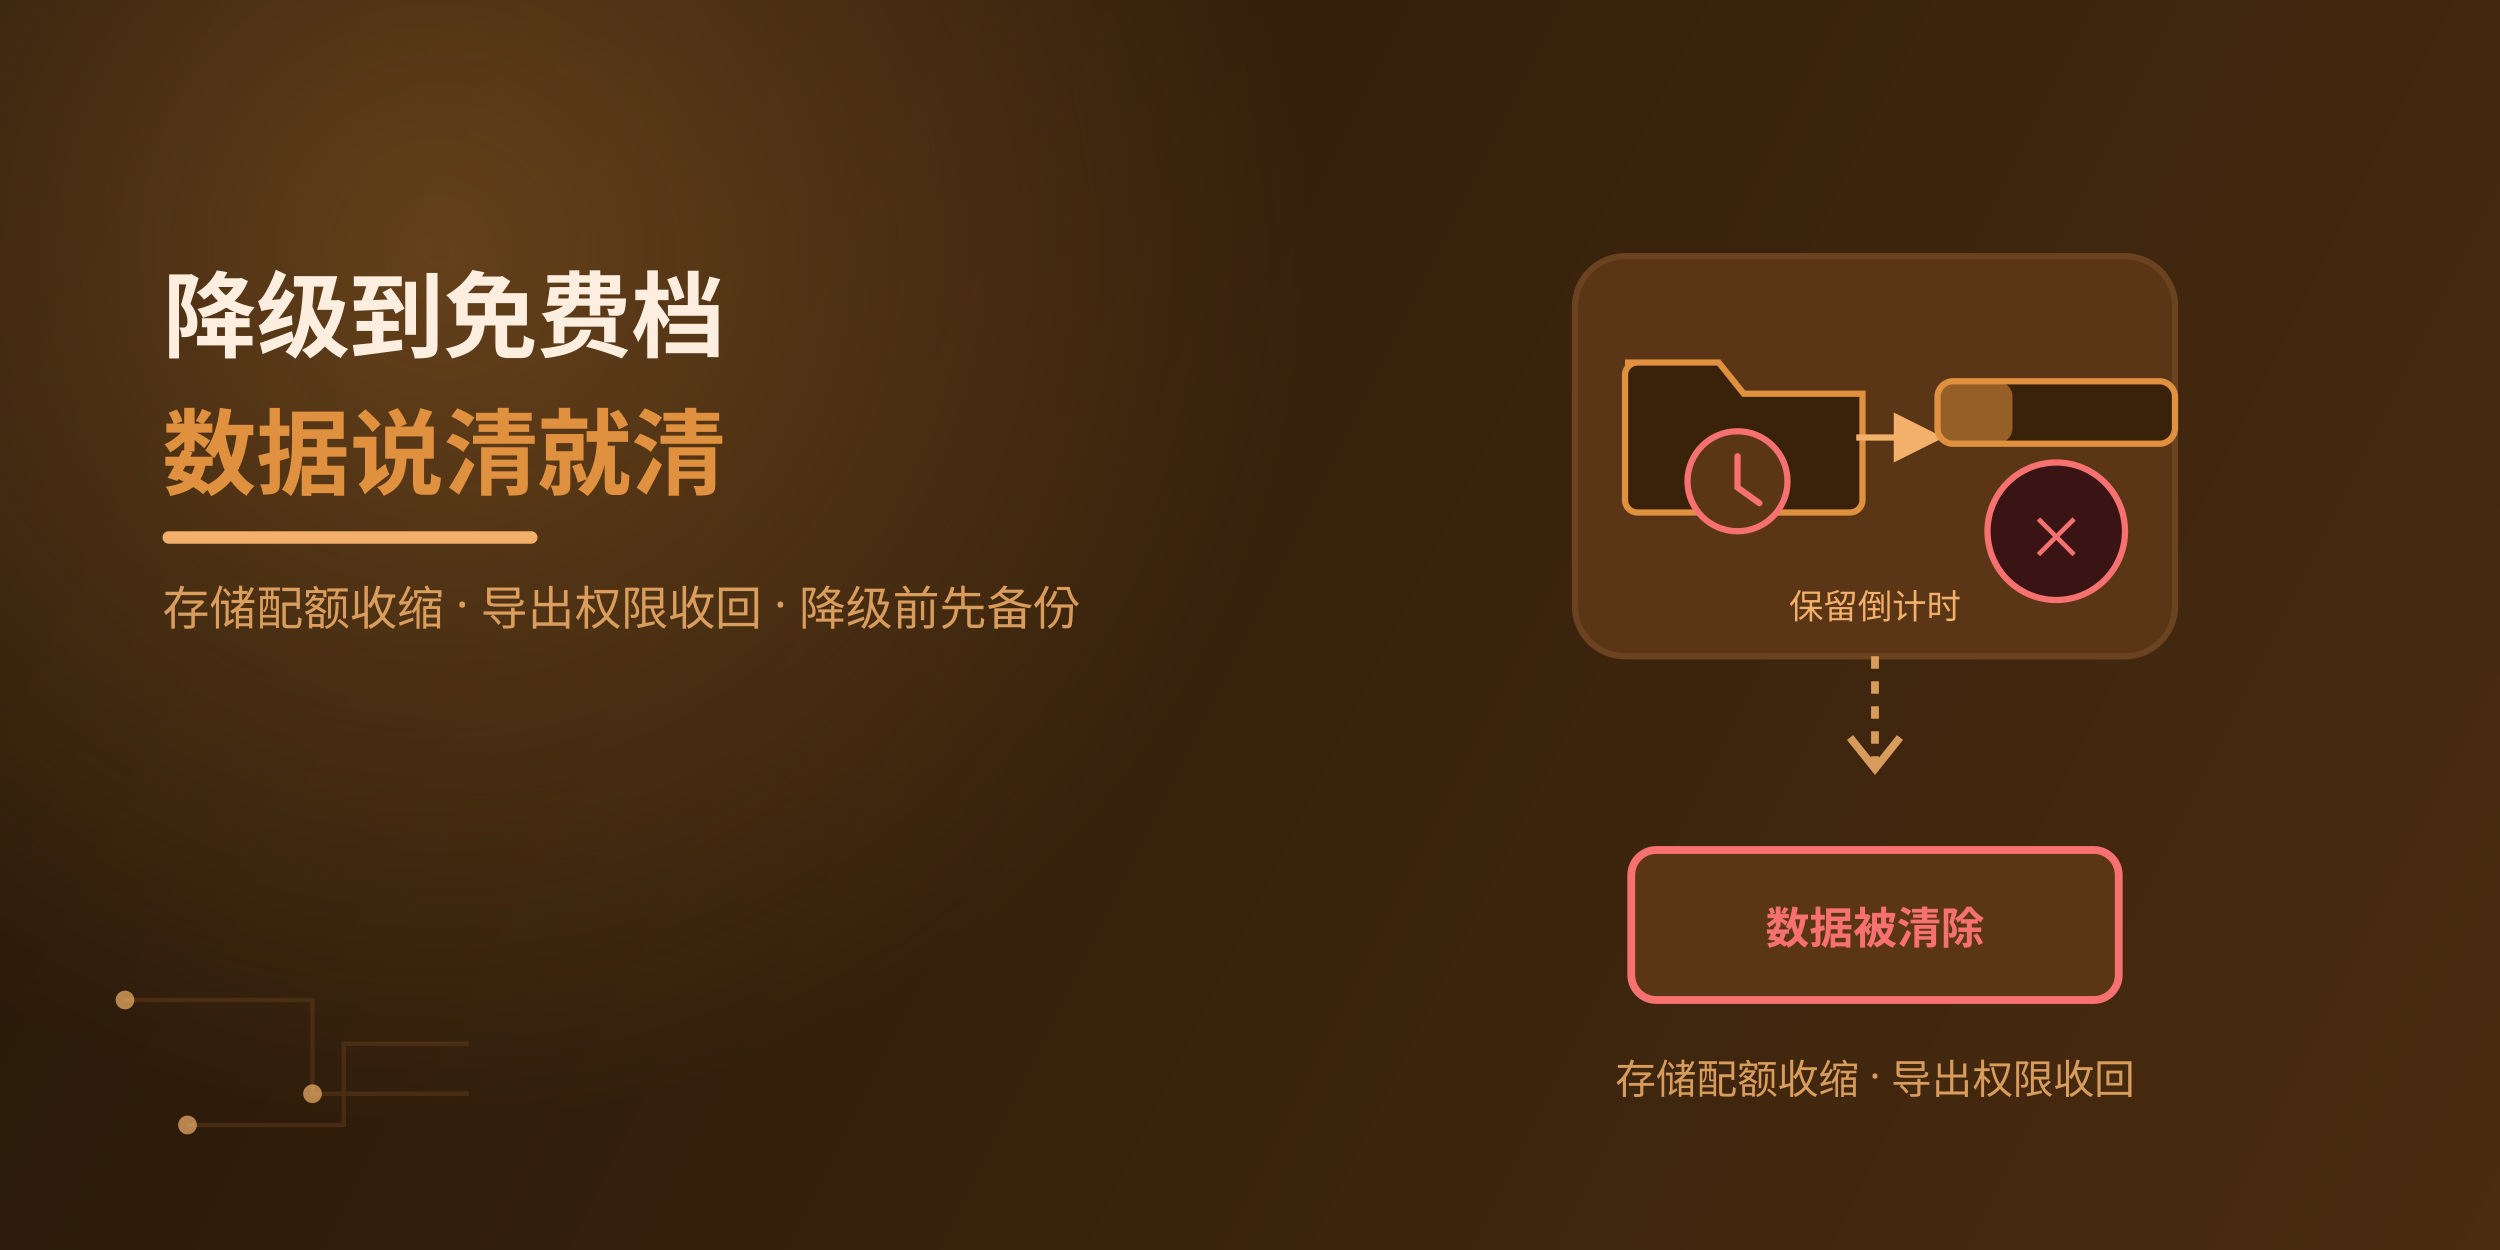
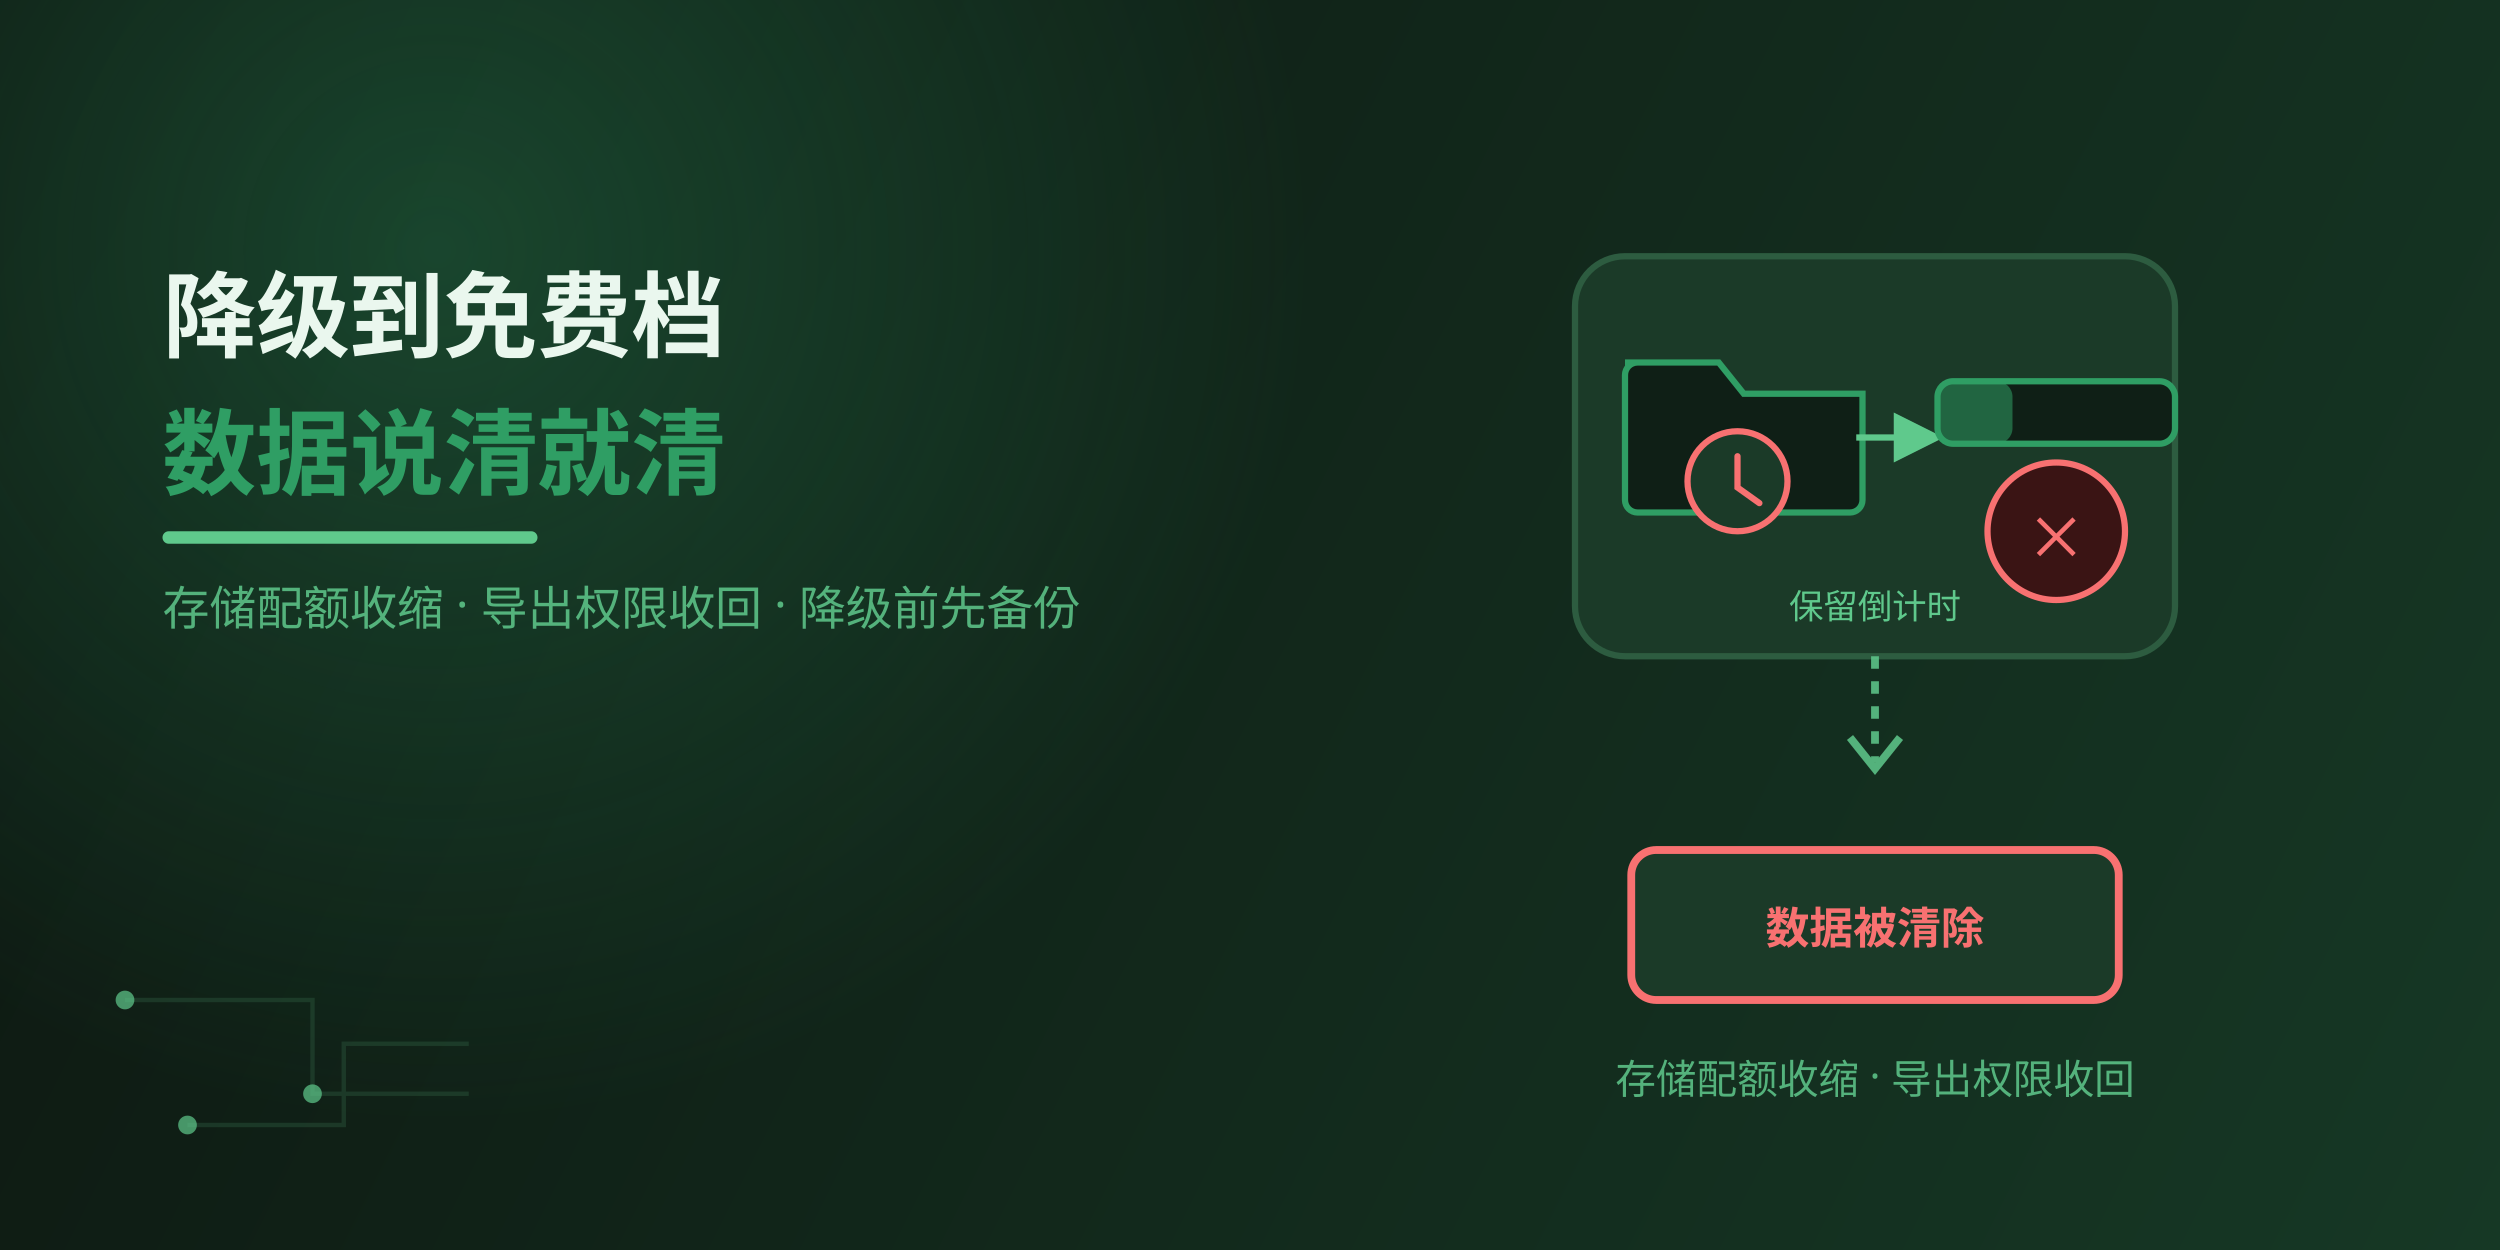
<svg xmlns="http://www.w3.org/2000/svg" viewBox="0 0 800 400" role="img" aria-label="AI订阅降级到免费档后数据保留期限封面图">
  <defs>
    <linearGradient id="bgGradDdl" x1="0" y1="0" x2="800" y2="400" gradientUnits="userSpaceOnUse">
-       <stop offset="0" stop-color="#241708" />
-       <stop offset="1" stop-color="#4a2c10" />
+       <stop offset="0" stop-color="#0d1610" />
+       <stop offset="1" stop-color="#163825" />
    </linearGradient>
    <radialGradient id="glowDdl" cx="140" cy="80" r="280" gradientUnits="userSpaceOnUse">
-       <stop offset="0" stop-color="#e0913f" stop-opacity="0.32" />
-       <stop offset="1" stop-color="#e0913f" stop-opacity="0" />
+       <stop offset="0" stop-color="#2f9e64" stop-opacity="0.32" />
+       <stop offset="1" stop-color="#2f9e64" stop-opacity="0" />
    </radialGradient>
  </defs>
  <rect width="800" height="400" fill="url(#bgGradDdl)" />
  <rect width="800" height="400" fill="url(#glowDdl)" />
-   <g stroke="#6b4321" stroke-width="1.4" opacity="0.4" fill="none">
+   <g stroke="#2d5c40" stroke-width="1.4" opacity="0.4" fill="none">
    <path d="M40 320 h60 v30 h50" />
    <path d="M60 360 h50 v-26 h40" />
  </g>
-   <g fill="#f2b06a" opacity="0.7">
+   <g fill="#5fc98c" opacity="0.7">
    <circle cx="40" cy="320" r="3" />
    <circle cx="100" cy="350" r="3" />
    <circle cx="60" cy="360" r="3" />
  </g>
-   <text x="52" y="112" font-family="'PingFang SC','Microsoft YaHei',sans-serif" font-size="30" font-weight="700" fill="#fdeee0">降级到免费档</text>
-   <text x="52" y="156" font-family="'PingFang SC','Microsoft YaHei',sans-serif" font-size="30" font-weight="700" fill="#e0913f">数据说清就清</text>
-   <rect x="52" y="170" width="120" height="4" rx="2" fill="#f2b06a" />
-   <text x="52" y="200" font-family="'PingFang SC','Microsoft YaHei',sans-serif" font-size="15" font-weight="400" fill="#f2b06a" opacity="0.85">存储配额收缩 · 导出权限收回 · 降级前先备份</text>
+   <text x="52" y="112" font-family="'PingFang SC','Microsoft YaHei',sans-serif" font-size="30" font-weight="700" fill="#eaf7ee">降级到免费档</text>
+   <text x="52" y="156" font-family="'PingFang SC','Microsoft YaHei',sans-serif" font-size="30" font-weight="700" fill="#2f9e64">数据说清就清</text>
+   <rect x="52" y="170" width="120" height="4" rx="2" fill="#5fc98c" />
+   <text x="52" y="200" font-family="'PingFang SC','Microsoft YaHei',sans-serif" font-size="15" font-weight="400" fill="#5fc98c" opacity="0.85">存储配额收缩 · 导出权限收回 · 降级前先备份</text>
  <defs>
    <marker id="arrowDdl" markerWidth="8" markerHeight="8" refX="4" refY="4" orient="auto">
-       <path d="M0 0 L8 4 L0 8 Z" fill="#f2b06a" />
+       <path d="M0 0 L8 4 L0 8 Z" fill="#5fc98c" />
    </marker>
  </defs>
  <g transform="translate(600,146)">
-     <rect x="-96" y="-64" width="192" height="128" rx="16" fill="#5a3616" stroke="#6b4321" stroke-width="2" />
-     <path d="M-80 -30 h30 l8 10 h38 v34 a4 4 0 0 1 -4 4 h-68 a4 4 0 0 1 -4 -4 v-40 a4 4 0 0 1 4 -4 z" fill="#3a2109" stroke="#e0913f" stroke-width="2" />
-     <circle cx="-44" cy="8" r="16" fill="#5a3616" stroke="#f87171" stroke-width="2" />
+     <rect x="-96" y="-64" width="192" height="128" rx="16" fill="#1b3a28" stroke="#2d5c40" stroke-width="2" />
+     <path d="M-80 -30 h30 l8 10 h38 v34 a4 4 0 0 1 -4 4 h-68 a4 4 0 0 1 -4 -4 v-40 a4 4 0 0 1 4 -4 z" fill="#0f1f16" stroke="#2f9e64" stroke-width="2" />
+     <circle cx="-44" cy="8" r="16" fill="#1b3a28" stroke="#f87171" stroke-width="2" />
    <path d="M-44 0 v10 l7 5" stroke="#f87171" stroke-width="2" stroke-linecap="round" fill="none" />
-     <path d="M-6 -6 h20" stroke="#f2b06a" stroke-width="2" marker-end="url(#arrowDdl)" />
-     <rect x="20" y="-24" width="76" height="20" rx="5" fill="#3a2109" stroke="#e0913f" stroke-width="2" />
-     <rect x="20" y="-24" width="24" height="20" rx="5" fill="#e0913f" opacity="0.55" />
+     <path d="M-6 -6 h20" stroke="#5fc98c" stroke-width="2" marker-end="url(#arrowDdl)" />
+     <rect x="20" y="-24" width="76" height="20" rx="5" fill="#0f1f16" stroke="#2f9e64" stroke-width="2" />
+     <rect x="20" y="-24" width="24" height="20" rx="5" fill="#2f9e64" opacity="0.55" />
    <circle cx="58" cy="24" r="22" fill="#3a1414" stroke="#f87171" stroke-width="2" />
    <text x="58" y="32" text-anchor="middle" font-size="18" fill="#f87171">✕</text>
-     <text x="0" y="52" text-anchor="middle" font-family="'PingFang SC','Microsoft YaHei',sans-serif" font-size="11" fill="#f2b06a">保留倒计时</text>
+     <text x="0" y="52" text-anchor="middle" font-family="'PingFang SC','Microsoft YaHei',sans-serif" font-size="11" fill="#5fc98c">保留倒计时</text>
  </g>
-   <g stroke="#f2b06a" stroke-width="2.5" fill="none" opacity="0.85">
+   <g stroke="#5fc98c" stroke-width="2.5" fill="none" opacity="0.85">
    <path d="M600 210 v34" stroke-dasharray="4 4" />
    <path d="M592 236 l8 10 l8 -10" fill="none" />
  </g>
  <g transform="translate(600,296)">
-     <rect x="-78" y="-24" width="156" height="48" rx="8" fill="#5a3616" stroke="#f87171" stroke-width="2.5" />
+     <rect x="-78" y="-24" width="156" height="48" rx="8" fill="#1b3a28" stroke="#f87171" stroke-width="2.5" />
    <text x="0" y="6" text-anchor="middle" font-family="'PingFang SC','Microsoft YaHei',sans-serif" font-size="14" fill="#f87171" font-weight="700">数据被清除</text>
  </g>
-   <text x="600" y="350" text-anchor="middle" font-family="'PingFang SC','Microsoft YaHei',sans-serif" font-size="13" fill="#f2b06a" opacity="0.85">存储配额收缩 · 导出权限收回</text>
+   <text x="600" y="350" text-anchor="middle" font-family="'PingFang SC','Microsoft YaHei',sans-serif" font-size="13" fill="#5fc98c" opacity="0.85">存储配额收缩 · 导出权限收回</text>
</svg>
